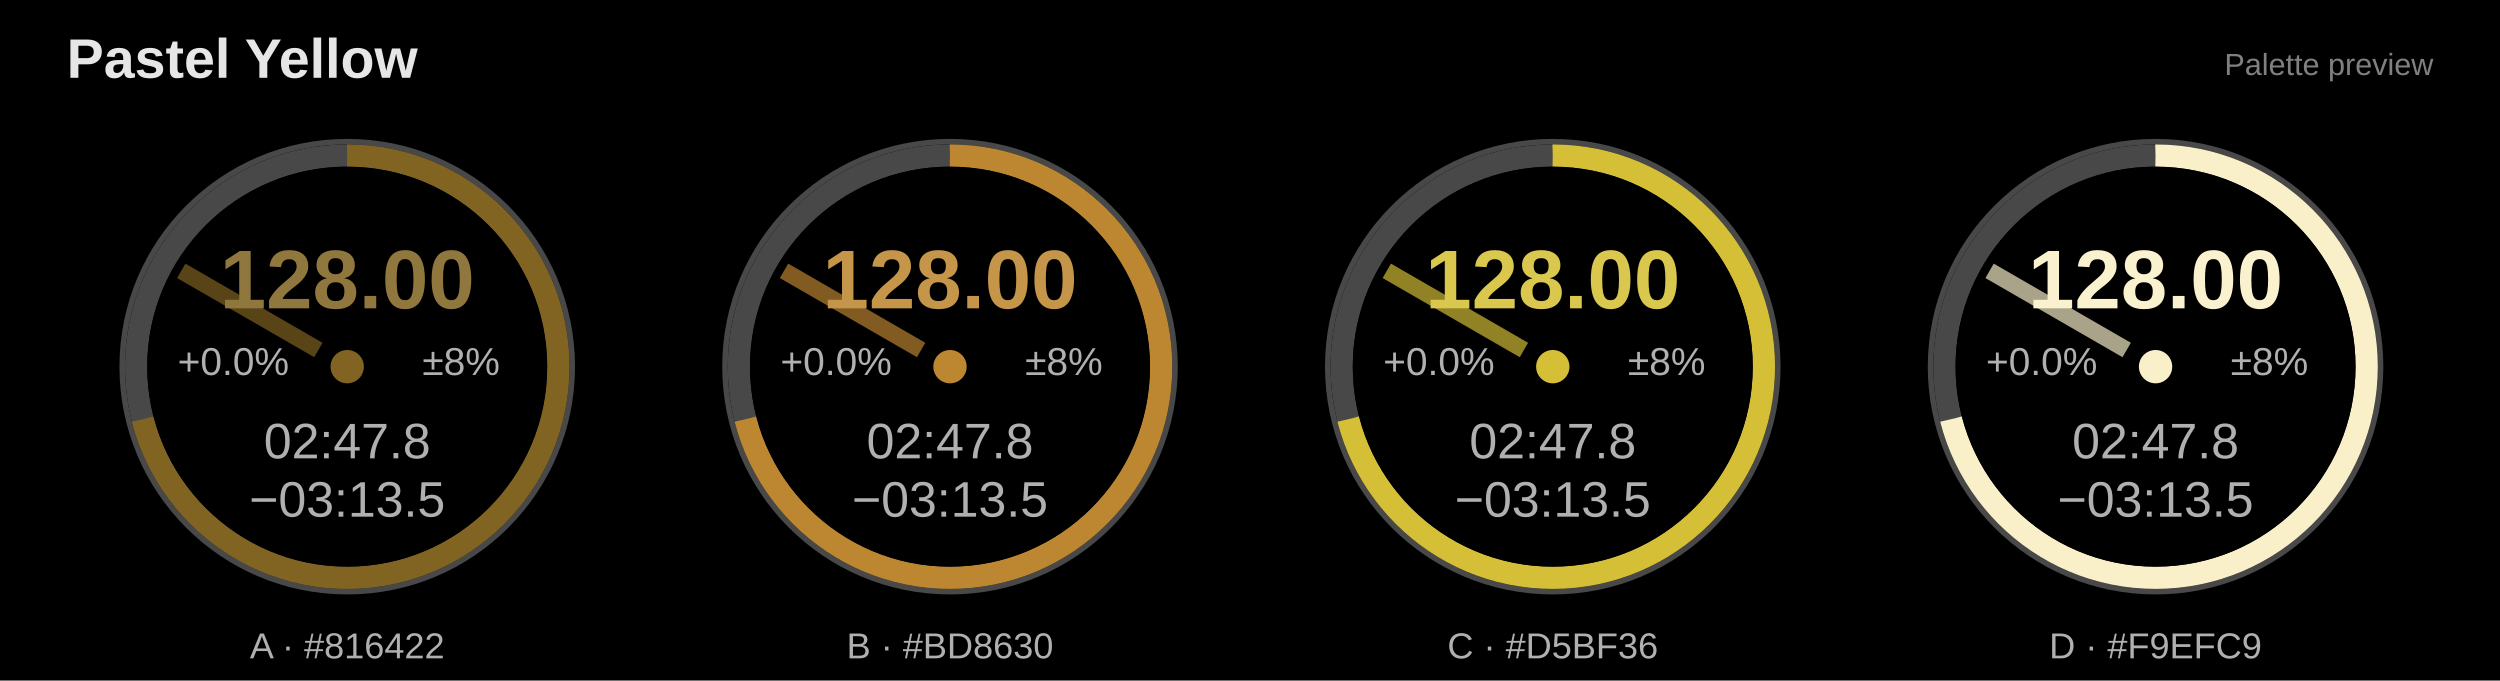
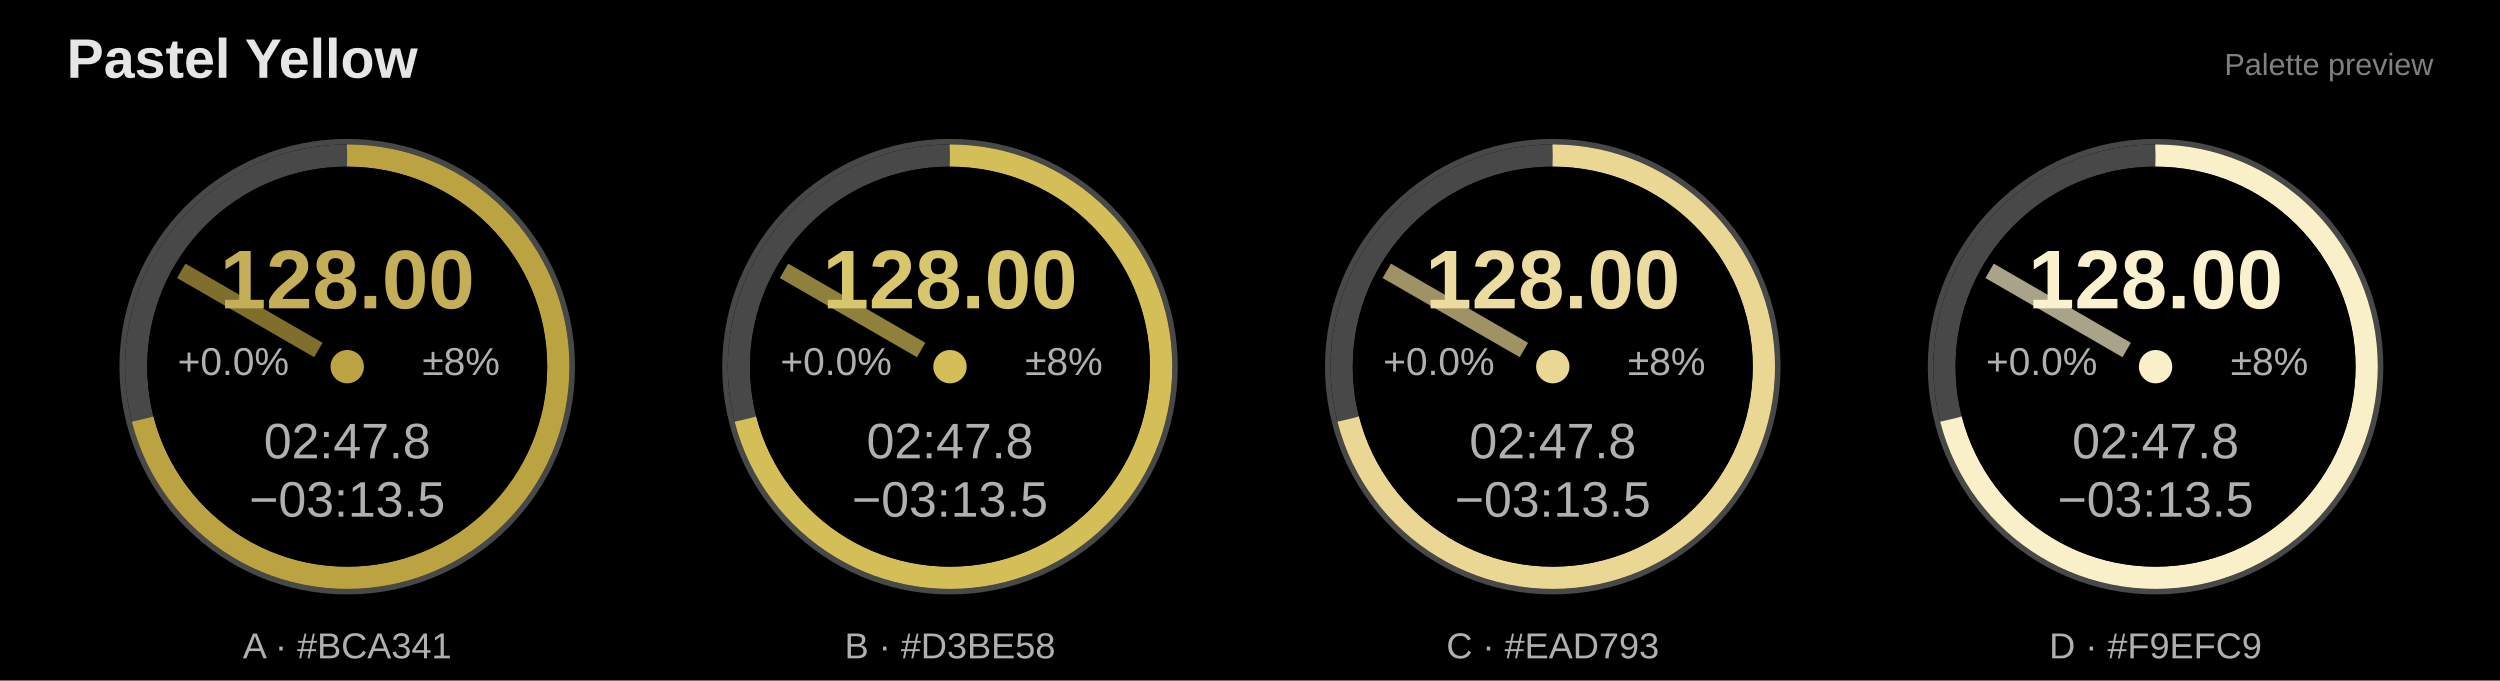
<svg xmlns="http://www.w3.org/2000/svg" width="900" height="245" viewBox="0 0 900 245" role="img" aria-labelledby="title desc">
  <style>text{font-family:Arial,Helvetica,sans-serif;font-variant-numeric:tabular-nums}</style>
  <rect width="900" height="245" fill="#000000" />
  <g transform="translate(0,0)">
    <text x="24" y="28" fill="#E6E6E6" font-size="20" text-anchor="start" font-weight="600">Pastel Yellow</text>
    <text x="876" y="27" fill="#808080" font-size="11" text-anchor="end" font-weight="400">Palette preview</text>
    <g transform="translate(43,50)">
      <circle cx="82" cy="82" r="81" fill="#000000" stroke="#484848" stroke-width="2" />
      <circle cx="82" cy="82" r="76" fill="none" stroke="#484848" stroke-width="8" />
-       <circle cx="82" cy="82" r="76" fill="none" stroke="#816422" stroke-width="8" stroke-dasharray="339.041 138.481" transform="rotate(-90 82 82)" />
+       <circle cx="82" cy="82" r="76" fill="none" stroke="#BCA341" stroke-width="8" stroke-dasharray="339.041 138.481" transform="rotate(-90 82 82)" />
      <circle cx="82" cy="82" r="71.5" fill="#000000" stroke="#000000" />
-       <rect x="79" y="13" width="6" height="57" fill="#584417" transform="rotate(-60 82 82)" />
-       <circle cx="82" cy="82" r="6" fill="#816422" />
-       <text x="82" y="61" fill="#90773D" font-size="30" text-anchor="middle" font-weight="700">128.00</text>
+       <rect x="79" y="13" width="6" height="57" fill="#806F2C" transform="rotate(-60 82 82)" />
+       <circle cx="82" cy="82" r="6" fill="#BCA341" />
+       <text x="82" y="61" fill="#C4AE58" font-size="30" text-anchor="middle" font-weight="700">128.00</text>
      <text x="41" y="85" fill="#B0B0B0" font-size="14" text-anchor="middle" font-weight="400">+0.0%</text>
      <text x="123" y="85" fill="#B0B0B0" font-size="14" text-anchor="middle" font-weight="400">±8%</text>
      <text x="82" y="115" fill="#B0B0B0" font-size="18" text-anchor="middle" font-weight="400">02:47.8</text>
      <text x="82" y="136" fill="#B0B0B0" font-size="18" text-anchor="middle" font-weight="400">−03:13.5</text>
-       <text x="82" y="187" fill="#B0B0B0" font-size="13" text-anchor="middle" font-weight="400">A  ·  #816422</text>
+       <text x="82" y="187" fill="#B0B0B0" font-size="13" text-anchor="middle" font-weight="400">A  ·  #BCA341</text>
    </g>
    <g transform="translate(260,50)">
      <circle cx="82" cy="82" r="81" fill="#000000" stroke="#484848" stroke-width="2" />
      <circle cx="82" cy="82" r="76" fill="none" stroke="#484848" stroke-width="8" />
-       <circle cx="82" cy="82" r="76" fill="none" stroke="#BD8630" stroke-width="8" stroke-dasharray="339.041 138.481" transform="rotate(-90 82 82)" />
+       <circle cx="82" cy="82" r="76" fill="none" stroke="#D3BE58" stroke-width="8" stroke-dasharray="339.041 138.481" transform="rotate(-90 82 82)" />
      <circle cx="82" cy="82" r="71.5" fill="#000000" stroke="#000000" />
-       <rect x="79" y="13" width="6" height="57" fill="#815B21" transform="rotate(-60 82 82)" />
-       <circle cx="82" cy="82" r="6" fill="#BD8630" />
-       <text x="82" y="61" fill="#C59549" font-size="30" text-anchor="middle" font-weight="700">128.00</text>
+       <rect x="79" y="13" width="6" height="57" fill="#8F813C" transform="rotate(-60 82 82)" />
+       <circle cx="82" cy="82" r="6" fill="#D3BE58" />
+       <text x="82" y="61" fill="#D8C66C" font-size="30" text-anchor="middle" font-weight="700">128.00</text>
      <text x="41" y="85" fill="#B0B0B0" font-size="14" text-anchor="middle" font-weight="400">+0.0%</text>
      <text x="123" y="85" fill="#B0B0B0" font-size="14" text-anchor="middle" font-weight="400">±8%</text>
      <text x="82" y="115" fill="#B0B0B0" font-size="18" text-anchor="middle" font-weight="400">02:47.8</text>
      <text x="82" y="136" fill="#B0B0B0" font-size="18" text-anchor="middle" font-weight="400">−03:13.5</text>
-       <text x="82" y="187" fill="#B0B0B0" font-size="13" text-anchor="middle" font-weight="400">B  ·  #BD8630</text>
+       <text x="82" y="187" fill="#B0B0B0" font-size="13" text-anchor="middle" font-weight="400">B  ·  #D3BE58</text>
    </g>
    <g transform="translate(477,50)">
      <circle cx="82" cy="82" r="81" fill="#000000" stroke="#484848" stroke-width="2" />
      <circle cx="82" cy="82" r="76" fill="none" stroke="#484848" stroke-width="8" />
-       <circle cx="82" cy="82" r="76" fill="none" stroke="#D5BF36" stroke-width="8" stroke-dasharray="339.041 138.481" transform="rotate(-90 82 82)" />
+       <circle cx="82" cy="82" r="76" fill="none" stroke="#EAD793" stroke-width="8" stroke-dasharray="339.041 138.481" transform="rotate(-90 82 82)" />
      <circle cx="82" cy="82" r="71.5" fill="#000000" stroke="#000000" />
-       <rect x="79" y="13" width="6" height="57" fill="#918225" transform="rotate(-60 82 82)" />
-       <circle cx="82" cy="82" r="6" fill="#D5BF36" />
-       <text x="82" y="61" fill="#DAC74E" font-size="30" text-anchor="middle" font-weight="700">128.00</text>
+       <rect x="79" y="13" width="6" height="57" fill="#9F9264" transform="rotate(-60 82 82)" />
+       <circle cx="82" cy="82" r="6" fill="#EAD793" />
+       <text x="82" y="61" fill="#EDDCA0" font-size="30" text-anchor="middle" font-weight="700">128.00</text>
      <text x="41" y="85" fill="#B0B0B0" font-size="14" text-anchor="middle" font-weight="400">+0.0%</text>
      <text x="123" y="85" fill="#B0B0B0" font-size="14" text-anchor="middle" font-weight="400">±8%</text>
      <text x="82" y="115" fill="#B0B0B0" font-size="18" text-anchor="middle" font-weight="400">02:47.8</text>
      <text x="82" y="136" fill="#B0B0B0" font-size="18" text-anchor="middle" font-weight="400">−03:13.5</text>
-       <text x="82" y="187" fill="#B0B0B0" font-size="13" text-anchor="middle" font-weight="400">C  ·  #D5BF36</text>
+       <text x="82" y="187" fill="#B0B0B0" font-size="13" text-anchor="middle" font-weight="400">C  ·  #EAD793</text>
    </g>
    <g transform="translate(694,50)">
      <circle cx="82" cy="82" r="81" fill="#000000" stroke="#484848" stroke-width="2" />
      <circle cx="82" cy="82" r="76" fill="none" stroke="#484848" stroke-width="8" />
      <circle cx="82" cy="82" r="76" fill="none" stroke="#F9EFC9" stroke-width="8" stroke-dasharray="339.041 138.481" transform="rotate(-90 82 82)" />
      <circle cx="82" cy="82" r="71.5" fill="#000000" stroke="#000000" />
      <rect x="79" y="13" width="6" height="57" fill="#A9A389" transform="rotate(-60 82 82)" />
      <circle cx="82" cy="82" r="6" fill="#F9EFC9" />
      <text x="82" y="61" fill="#FAF1CF" font-size="30" text-anchor="middle" font-weight="700">128.00</text>
      <text x="41" y="85" fill="#B0B0B0" font-size="14" text-anchor="middle" font-weight="400">+0.0%</text>
      <text x="123" y="85" fill="#B0B0B0" font-size="14" text-anchor="middle" font-weight="400">±8%</text>
      <text x="82" y="115" fill="#B0B0B0" font-size="18" text-anchor="middle" font-weight="400">02:47.8</text>
      <text x="82" y="136" fill="#B0B0B0" font-size="18" text-anchor="middle" font-weight="400">−03:13.5</text>
      <text x="82" y="187" fill="#B0B0B0" font-size="13" text-anchor="middle" font-weight="400">D  ·  #F9EFC9</text>
    </g>
  </g>
</svg>
